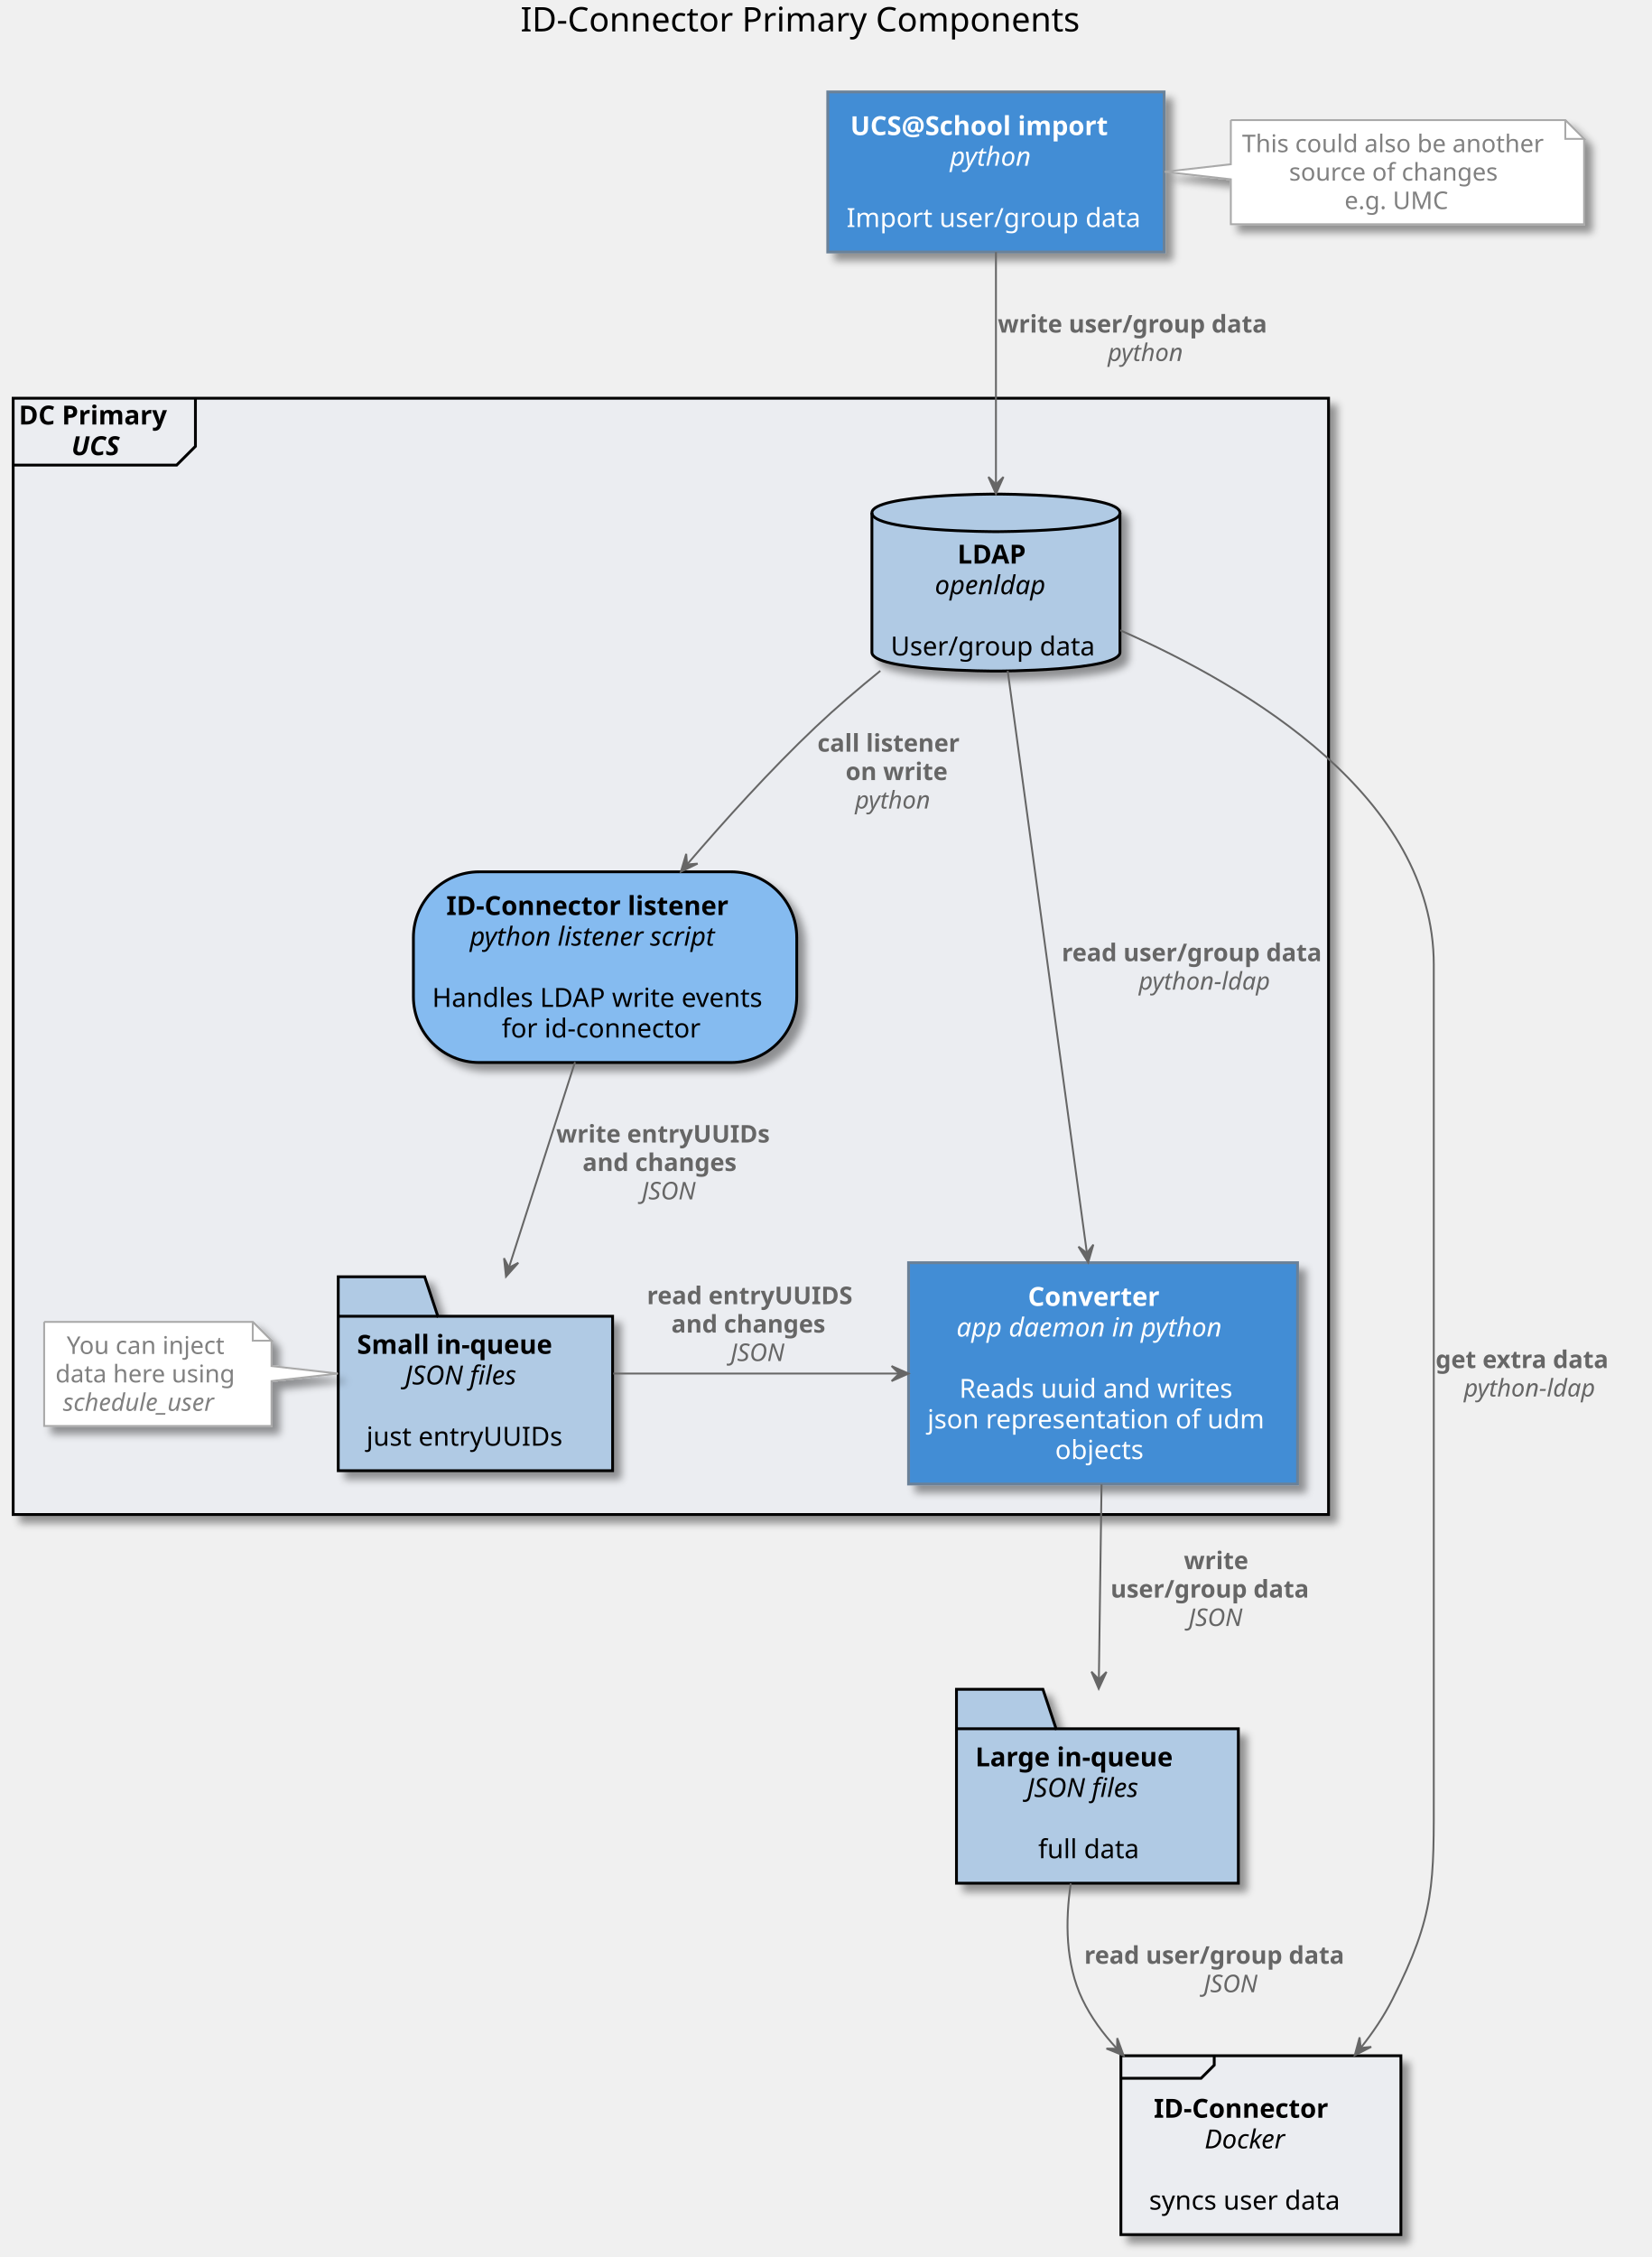
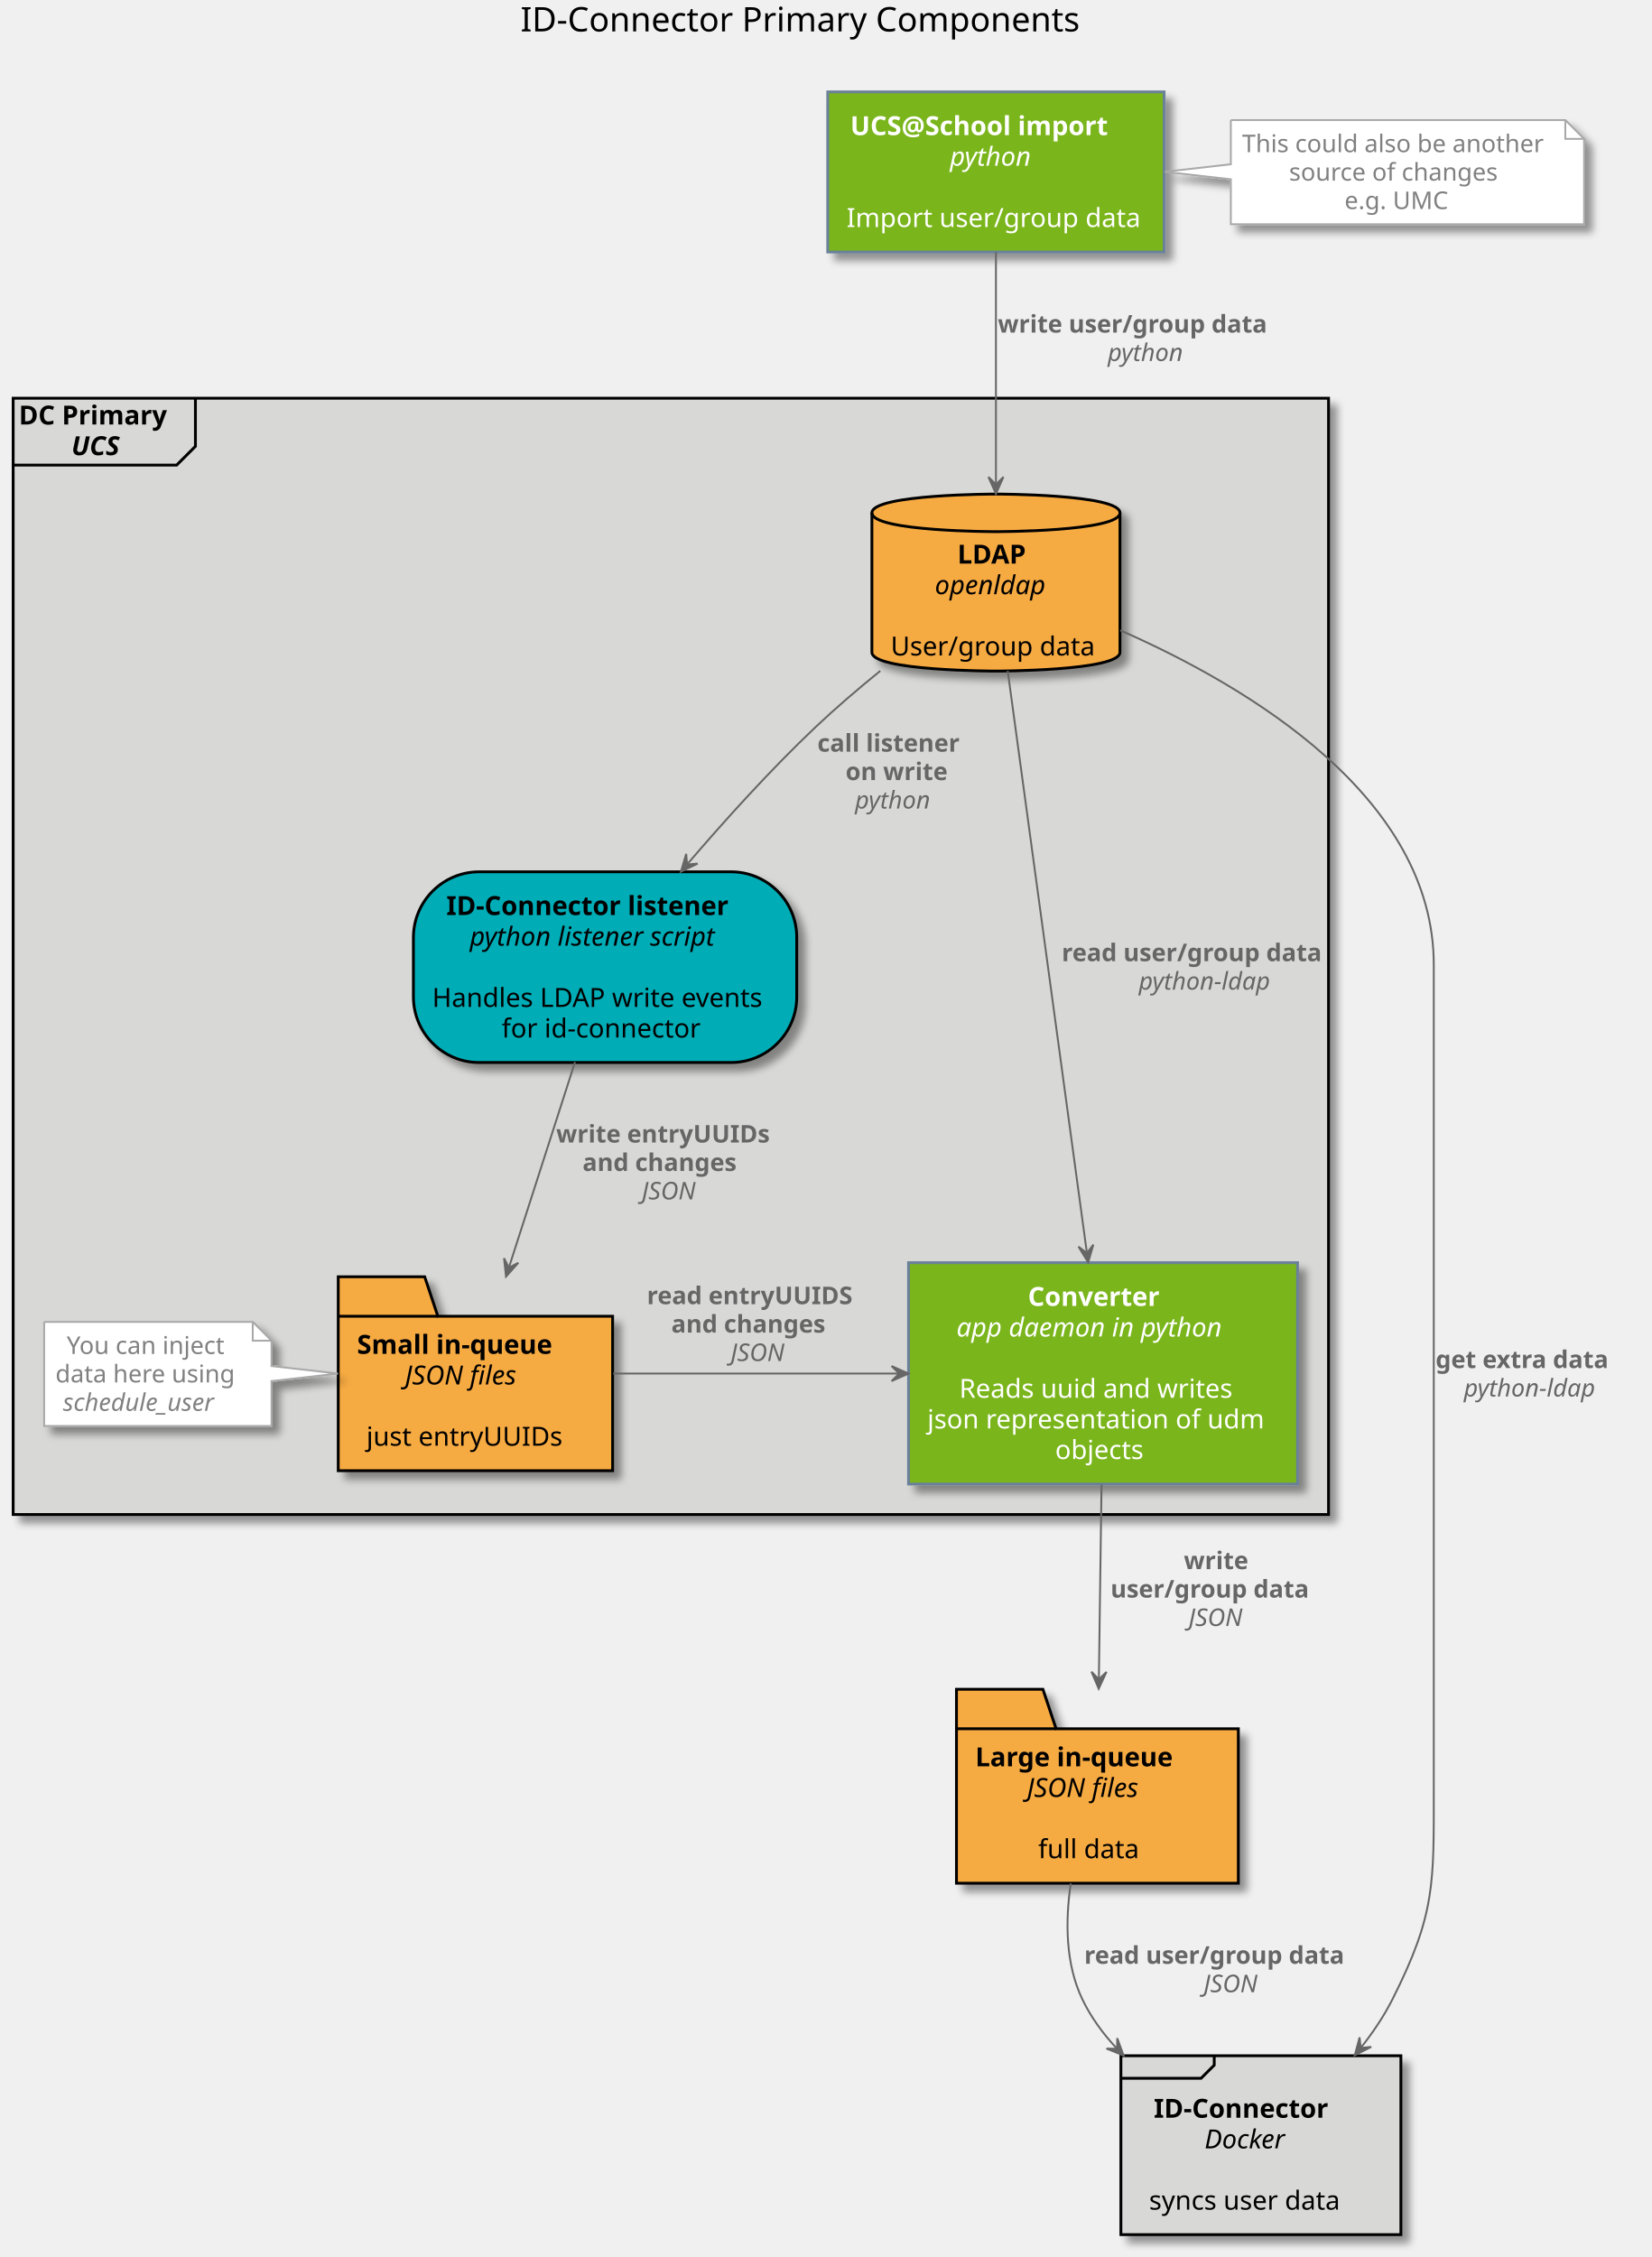
<svg xmlns="http://www.w3.org/2000/svg" contentScriptType="application/ecmascript" contentStyleType="text/css" height="1201px" preserveAspectRatio="none" style="width:879px;height:1201px;background:#FFFFFF;" version="1.1" viewBox="0 0 879 1201" width="879px" zoomAndPan="magnify">
  <defs>
-     <filter height="300%" id="f1b983owg00dh" width="300%" x="-1" y="-1">
+     <filter height="300%" id="f1eprbm5pj67ig" width="300%" x="-1" y="-1">
      <feGaussianBlur result="blurOut" stdDeviation="2.0" />
      <feColorMatrix in="blurOut" result="blurOut2" type="matrix" values="0 0 0 0 0 0 0 0 0 0 0 0 0 0 0 0 0 0 .4 0" />
      <feOffset dx="4.0" dy="4.0" in="blurOut2" result="blurOut3" />
      <feBlend in="SourceGraphic" in2="blurOut3" mode="normal" />
    </filter>
  </defs>
  <g>
    <text fill="#000000" font-family="sans-serif" font-size="18" lengthAdjust="spacing" textLength="312" x="277" y="16.708">ID-Connector Primary Components</text>
    <text fill="#000000" font-family="sans-serif" font-size="18" lengthAdjust="spacing" textLength="0" x="436" y="37.661" />
-     <rect fill="#EBEDF1" filter="url(#f1b983owg00dh)" height="594" style="stroke:#000000;stroke-width:1.5;" width="700" x="7" y="211.906" />
+     <rect fill="#D8D8D6" filter="url(#f1eprbm5pj67ig)" height="594" style="stroke:#000000;stroke-width:1.5;" width="700" x="7" y="211.906" />
    <path d="M104,211.906 L104,237.5 L94,247.5 L7,247.5 " fill="none" style="stroke:#000000;stroke-width:1.5;" />
    <text fill="#000000" font-family="sans-serif" font-size="14" font-weight="bold" lengthAdjust="spacing" textLength="87" x="10" y="225.901">DC Primary</text>
    <text fill="#000000" font-family="sans-serif" font-size="14" font-style="italic" font-weight="bold" lengthAdjust="spacing" textLength="31" x="38" y="242.198">UCS</text>
-     <path d="M464,272.906 C464,262.906 530,262.906 530,262.906 C530,262.906 596,262.906 596,272.906 L596,347.094 C596,357.094 530,357.094 530,357.094 C530,357.094 464,357.094 464,347.094 L464,272.906 " fill="#B0CAE4" filter="url(#f1b983owg00dh)" style="stroke:#000000;stroke-width:1.5;" />
+     <path d="M464,272.906 C464,262.906 530,262.906 530,262.906 C530,262.906 596,262.906 596,272.906 L596,347.094 C596,357.094 530,357.094 530,357.094 C530,357.094 464,357.094 464,347.094 L464,272.906 " fill="#F6AA42" filter="url(#f1eprbm5pj67ig)" style="stroke:#000000;stroke-width:1.5;" />
    <path d="M464,272.906 C464,282.906 530,282.906 530,282.906 C530,282.906 596,282.906 596,272.906 " fill="none" style="stroke:#000000;stroke-width:1.5;" />
    <text fill="#000000" font-family="sans-serif" font-size="14" font-weight="bold" lengthAdjust="spacing" textLength="41" x="509.5" y="299.901">LDAP</text>
    <text fill="#000000" font-family="sans-serif" font-size="14" font-style="italic" lengthAdjust="spacing" textLength="65" x="497.5" y="316.198">openldap</text>
    <text fill="#000000" font-family="sans-serif" font-size="14" lengthAdjust="spacing" textLength="0" x="532" y="332.495" />
    <text fill="#000000" font-family="sans-serif" font-size="14" lengthAdjust="spacing" textLength="112" x="474" y="348.792">User/group data</text>
-     <rect fill="#85BBF0" filter="url(#f1b983owg00dh)" height="101.484" rx="35" ry="35" style="stroke:#000000;stroke-width:1.5;" width="204" x="220" y="463.906" />
+     <rect fill="#00ACB6" filter="url(#f1eprbm5pj67ig)" height="101.484" rx="35" ry="35" style="stroke:#000000;stroke-width:1.5;" width="204" x="220" y="463.906" />
    <text fill="#000000" font-family="sans-serif" font-size="14" font-weight="bold" lengthAdjust="spacing" textLength="169" x="237.5" y="486.901">ID-Connector listener</text>
    <text fill="#000000" font-family="sans-serif" font-size="14" font-style="italic" lengthAdjust="spacing" textLength="144" x="250" y="503.198">python listener script</text>
    <text fill="#000000" font-family="sans-serif" font-size="14" lengthAdjust="spacing" textLength="0" x="324" y="519.495" />
    <text fill="#000000" font-family="sans-serif" font-size="14" lengthAdjust="spacing" textLength="184" x="230" y="535.792">Handles LDAP write events</text>
    <text fill="#000000" font-family="sans-serif" font-size="14" lengthAdjust="spacing" textLength="110" x="267" y="552.089">for id-connector</text>
-     <rect fill="#438DD5" filter="url(#f1b983owg00dh)" height="117.781" style="stroke:#6A8198;stroke-width:1.5;" width="207" x="483.5" y="671.906" />
+     <rect fill="#7AB51D" filter="url(#f1eprbm5pj67ig)" height="117.781" style="stroke:#6A8198;stroke-width:1.5;" width="207" x="483.5" y="671.906" />
    <text fill="#FFFFFF" font-family="sans-serif" font-size="14" font-weight="bold" lengthAdjust="spacing" textLength="80" x="547" y="694.901">Converter</text>
    <text fill="#FFFFFF" font-family="sans-serif" font-size="14" font-style="italic" lengthAdjust="spacing" textLength="156" x="509" y="711.198">app daemon in python</text>
    <text fill="#FFFFFF" font-family="sans-serif" font-size="14" lengthAdjust="spacing" textLength="0" x="589" y="727.495" />
    <text fill="#FFFFFF" font-family="sans-serif" font-size="14" lengthAdjust="spacing" textLength="153" x="510.5" y="743.792">Reads uuid and writes</text>
    <text fill="#FFFFFF" font-family="sans-serif" font-size="14" lengthAdjust="spacing" textLength="187" x="493.5" y="760.089">json representation of udm</text>
    <text fill="#FFFFFF" font-family="sans-serif" font-size="14" lengthAdjust="spacing" textLength="51" x="561.5" y="776.386">objects</text>
-     <polygon fill="#B0CAE4" filter="url(#f1b983owg00dh)" points="180,679.406,226,679.406,233,700.406,326,700.406,326,782.594,180,782.594,180,679.406" style="stroke:#000000;stroke-width:1.5;" />
+     <polygon fill="#F6AA42" filter="url(#f1eprbm5pj67ig)" points="180,679.406,226,679.406,233,700.406,326,700.406,326,782.594,180,782.594,180,679.406" style="stroke:#000000;stroke-width:1.5;" />
    <line style="stroke:#000000;stroke-width:1.5;" x1="180" x2="233" y1="700.406" y2="700.406" />
    <text fill="#000000" font-family="sans-serif" font-size="14" font-weight="bold" lengthAdjust="spacing" textLength="116" x="190" y="720.401">Small in-queue</text>
    <text fill="#000000" font-family="sans-serif" font-size="14" font-style="italic" lengthAdjust="spacing" textLength="65" x="215.5" y="736.698">JSON files</text>
    <text fill="#000000" font-family="sans-serif" font-size="14" lengthAdjust="spacing" textLength="0" x="250" y="752.995" />
    <text fill="#000000" font-family="sans-serif" font-size="14" lengthAdjust="spacing" textLength="106" x="195" y="769.292">just entryUUIDs</text>
-     <path d="M23.5,703.406 L23.5,758.805 A0,0 0 0 0 23.5,758.805 L144.5,758.805 A0,0 0 0 0 144.5,758.805 L144.5,734.906 L179.84,730.906 L144.5,726.906 L144.5,713.406 L134.5,703.406 L23.5,703.406 A0,0 0 0 0 23.5,703.406 " fill="#FFFFFF" filter="url(#f1b983owg00dh)" style="stroke:#A9A9A9;stroke-width:1.0;" />
+     <path d="M23.5,703.406 L23.5,758.805 A0,0 0 0 0 23.5,758.805 L144.5,758.805 A0,0 0 0 0 144.5,758.805 L144.5,734.906 L179.84,730.906 L144.5,726.906 L144.5,713.406 L134.5,703.406 L23.5,703.406 A0,0 0 0 0 23.5,703.406 " fill="#FFFFFF" filter="url(#f1eprbm5pj67ig)" style="stroke:#A9A9A9;stroke-width:1.0;" />
    <path d="M134.5,703.406 L134.5,713.406 L144.5,713.406 L134.5,703.406 " fill="#FFFFFF" style="stroke:#A9A9A9;stroke-width:1.0;" />
    <text fill="#808080" font-family="sans-serif" font-size="13" lengthAdjust="spacing" textLength="88" x="35.5" y="720.473">You can inject</text>
    <text fill="#808080" font-family="sans-serif" font-size="13" lengthAdjust="spacing" textLength="100" x="29.5" y="735.606">data here using</text>
    <text fill="#808080" font-family="sans-serif" font-size="13" font-style="italic" lengthAdjust="spacing" textLength="92" x="33.5" y="750.739">schedule_user</text>
-     <rect fill="#438DD5" filter="url(#f1b983owg00dh)" height="85.188" style="stroke:#6A8198;stroke-width:1.5;" width="179" x="440.5" y="48.906" />
+     <rect fill="#7AB51D" filter="url(#f1eprbm5pj67ig)" height="85.188" style="stroke:#6A8198;stroke-width:1.5;" width="179" x="440.5" y="48.906" />
    <text fill="#FFFFFF" font-family="sans-serif" font-size="14" font-weight="bold" lengthAdjust="spacing" textLength="155" x="452.5" y="71.901">UCS@School import</text>
    <text fill="#FFFFFF" font-family="sans-serif" font-size="14" font-style="italic" lengthAdjust="spacing" textLength="49" x="505.5" y="88.198">python</text>
    <text fill="#FFFFFF" font-family="sans-serif" font-size="14" lengthAdjust="spacing" textLength="0" x="532" y="104.495" />
    <text fill="#FFFFFF" font-family="sans-serif" font-size="14" lengthAdjust="spacing" textLength="159" x="450.5" y="120.792">Import user/group data</text>
-     <path d="M655,63.906 L655,87.406 L619.82,91.406 L655,95.406 L655,119.305 A0,0 0 0 0 655,119.305 L843,119.305 A0,0 0 0 0 843,119.305 L843,73.906 L833,63.906 L655,63.906 A0,0 0 0 0 655,63.906 " fill="#FFFFFF" filter="url(#f1b983owg00dh)" style="stroke:#A9A9A9;stroke-width:1.0;" />
+     <path d="M655,63.906 L655,87.406 L619.82,91.406 L655,95.406 L655,119.305 A0,0 0 0 0 655,119.305 L843,119.305 A0,0 0 0 0 843,119.305 L843,73.906 L833,63.906 L655,63.906 A0,0 0 0 0 655,63.906 " fill="#FFFFFF" filter="url(#f1eprbm5pj67ig)" style="stroke:#A9A9A9;stroke-width:1.0;" />
    <path d="M833,63.906 L833,73.906 L843,73.906 L833,63.906 " fill="#FFFFFF" style="stroke:#A9A9A9;stroke-width:1.0;" />
    <text fill="#808080" font-family="sans-serif" font-size="13" lengthAdjust="spacing" textLength="167" x="661" y="80.973">This could also be another</text>
    <text fill="#808080" font-family="sans-serif" font-size="13" lengthAdjust="spacing" textLength="117" x="686" y="96.106">source of changes</text>
    <text fill="#808080" font-family="sans-serif" font-size="13" lengthAdjust="spacing" textLength="58" x="715.5" y="111.239">e.g. UMC</text>
-     <polygon fill="#B0CAE4" filter="url(#f1b983owg00dh)" points="509,898.906,555,898.906,562,919.906,659,919.906,659,1002.094,509,1002.094,509,898.906" style="stroke:#000000;stroke-width:1.5;" />
+     <polygon fill="#F6AA42" filter="url(#f1eprbm5pj67ig)" points="509,898.906,555,898.906,562,919.906,659,919.906,659,1002.094,509,1002.094,509,898.906" style="stroke:#000000;stroke-width:1.5;" />
    <line style="stroke:#000000;stroke-width:1.5;" x1="509" x2="562" y1="919.906" y2="919.906" />
    <text fill="#000000" font-family="sans-serif" font-size="14" font-weight="bold" lengthAdjust="spacing" textLength="120" x="519" y="939.901">Large in-queue</text>
    <text fill="#000000" font-family="sans-serif" font-size="14" font-style="italic" lengthAdjust="spacing" textLength="65" x="546.5" y="956.198">JSON files</text>
    <text fill="#000000" font-family="sans-serif" font-size="14" lengthAdjust="spacing" textLength="0" x="581" y="972.495" />
    <text fill="#000000" font-family="sans-serif" font-size="14" lengthAdjust="spacing" textLength="53" x="552.5" y="988.792">full data</text>
-     <rect fill="#EBEDF1" filter="url(#f1b983owg00dh)" height="95.188" style="stroke:#000000;stroke-width:1.5;" width="149" x="596.5" y="1093.906" />
+     <rect fill="#D8D8D6" filter="url(#f1eprbm5pj67ig)" height="95.188" style="stroke:#000000;stroke-width:1.5;" width="149" x="596.5" y="1093.906" />
    <path d="M646.167,1093.906 L646.167,1098.906 L639.167,1105.906 L596.5,1105.906 " fill="none" style="stroke:#000000;stroke-width:1.5;" />
    <text fill="#000000" font-family="sans-serif" font-size="14" font-weight="bold" lengthAdjust="spacing" textLength="104" x="614" y="1126.901">ID-Connector</text>
    <text fill="#000000" font-family="sans-serif" font-size="14" font-style="italic" lengthAdjust="spacing" textLength="50" x="641" y="1143.198">Docker</text>
    <text fill="#000000" font-family="sans-serif" font-size="14" lengthAdjust="spacing" textLength="0" x="668" y="1159.495" />
    <text fill="#000000" font-family="sans-serif" font-size="14" lengthAdjust="spacing" textLength="109" x="611.5" y="1175.792">syncs user data</text>
    <path d="M530,134.146 C530,169.286 530,219.676 530,257.336 " fill="none" id="importer-to-ldap" style="stroke:#666666;stroke-width:1.0;" />
    <polygon fill="#666666" points="530,262.796,534,253.796,530,257.796,526,253.796,530,262.796" style="stroke:#666666;stroke-width:1.0;" />
    <text fill="#666666" font-family="sans-serif" font-size="13" font-weight="bold" lengthAdjust="spacing" textLength="162" x="531" y="176.973">write user/group data</text>
    <text fill="#666666" font-family="sans-serif" font-size="13" font-style="italic" lengthAdjust="spacing" textLength="45" x="589.5" y="192.106">python</text>
    <path d="M468.47,356.976 C456.71,366.506 444.73,376.746 434,386.906 C410.14,409.496 385.71,436.536 365.79,459.806 " fill="none" id="ldap-to-listener" style="stroke:#666666;stroke-width:1.0;" />
    <polygon fill="#666666" points="362.37,463.806,371.255,459.557,365.616,460.003,365.17,454.364,362.37,463.806" style="stroke:#666666;stroke-width:1.0;" />
    <text fill="#666666" font-family="sans-serif" font-size="13" font-weight="bold" lengthAdjust="spacing" textLength="85" x="435" y="399.973">call listener</text>
    <text fill="#666666" font-family="sans-serif" font-size="13" font-weight="bold" lengthAdjust="spacing" textLength="60" x="450" y="415.106">on write</text>
    <text fill="#666666" font-family="sans-serif" font-size="13" font-style="italic" lengthAdjust="spacing" textLength="45" x="455" y="430.239">python</text>
    <path d="M306,565.156 C295.49,597.826 281.72,640.616 270.86,674.396 " fill="none" id="listener-to-small_queue" style="stroke:#666666;stroke-width:1.0;" />
    <polygon fill="#666666" points="269.28,679.306,275.841,671.961,270.81,674.546,268.225,669.514,269.28,679.306" style="stroke:#666666;stroke-width:1.0;" />
    <text fill="#666666" font-family="sans-serif" font-size="13" font-weight="bold" lengthAdjust="spacing" textLength="123" x="296" y="607.973">write entryUUIDs</text>
    <text fill="#666666" font-family="sans-serif" font-size="13" font-weight="bold" lengthAdjust="spacing" textLength="95" x="310" y="623.106">and changes</text>
    <text fill="#666666" font-family="sans-serif" font-size="13" font-style="italic" lengthAdjust="spacing" textLength="32" x="341.5" y="638.239">JSON</text>
    <path d="M326.3,730.906 C370.85,730.906 428.57,730.906 478.36,730.906 " fill="none" id="small_queue-to-converter" style="stroke:#666666;stroke-width:1.0;" />
    <polygon fill="#666666" points="483.47,730.906,474.47,726.906,478.47,730.906,474.47,734.906,483.47,730.906" style="stroke:#666666;stroke-width:1.0;" />
    <text fill="#666666" font-family="sans-serif" font-size="13" font-weight="bold" lengthAdjust="spacing" textLength="121" x="344.25" y="693.973">read entryUUIDS</text>
    <text fill="#666666" font-family="sans-serif" font-size="13" font-weight="bold" lengthAdjust="spacing" textLength="95" x="357.25" y="709.106">and changes</text>
    <text fill="#666666" font-family="sans-serif" font-size="13" font-style="italic" lengthAdjust="spacing" textLength="32" x="388.75" y="724.239">JSON</text>
    <path d="M586.2,789.906 C585.76,822.036 585.21,861.796 584.77,893.576 " fill="none" id="converter-to-large_queue" style="stroke:#666666;stroke-width:1.0;" />
    <polygon fill="#666666" points="584.7,898.606,588.828,889.664,584.771,893.607,580.829,889.55,584.7,898.606" style="stroke:#666666;stroke-width:1.0;" />
    <text fill="#666666" font-family="sans-serif" font-size="13" font-weight="bold" lengthAdjust="spacing" textLength="37" x="630" y="834.973">write</text>
    <text fill="#666666" font-family="sans-serif" font-size="13" font-weight="bold" lengthAdjust="spacing" textLength="120" x="591" y="850.106">user/group data</text>
    <text fill="#666666" font-family="sans-serif" font-size="13" font-style="italic" lengthAdjust="spacing" textLength="32" x="632.5" y="865.239">JSON</text>
    <path d="M569.83,1002.166 C566.87,1022.256 566.95,1045.006 576,1063.906 C580.56,1073.426 586.94,1082.136 594.27,1089.996 " fill="none" id="large_queue-to-id_connector" style="stroke:#666666;stroke-width:1.0;" />
    <polygon fill="#666666" points="597.94,1093.786,594.553,1084.538,594.462,1090.194,588.806,1090.103,597.94,1093.786" style="stroke:#666666;stroke-width:1.0;" />
    <text fill="#666666" font-family="sans-serif" font-size="13" font-weight="bold" lengthAdjust="spacing" textLength="159" x="577" y="1044.973">read user/group data</text>
    <text fill="#666666" font-family="sans-serif" font-size="13" font-style="italic" lengthAdjust="spacing" textLength="32" x="640.5" y="1060.106">JSON</text>
    <path d="M536.26,356.946 C546.5,432.186 566.83,581.636 578.41,666.736 " fill="none" id="ldap-to-converter" style="stroke:#666666;stroke-width:1.0;" />
    <polygon fill="#666666" points="579.09,671.746,581.846,662.291,578.419,666.792,573.918,663.365,579.09,671.746" style="stroke:#666666;stroke-width:1.0;" />
    <text fill="#666666" font-family="sans-serif" font-size="13" font-weight="bold" lengthAdjust="spacing" textLength="159" x="565" y="511.473">read user/group data</text>
    <text fill="#666666" font-family="sans-serif" font-size="13" font-style="italic" lengthAdjust="spacing" textLength="77" x="606" y="526.606">python-ldap</text>
    <path d="M724.15,1089.706 C730.59,1081.586 736.47,1072.886 741,1063.906 C763.94,1018.416 763,1002.356 763,951.406 C763,513.406 763,513.406 763,513.406 C763,424.436 665.03,365.706 596.15,335.406 " fill="none" id="id_connector-backto-ldap" style="stroke:#666666;stroke-width:1.0;" />
    <polygon fill="#666666" points="720.95,1093.646,729.73,1089.184,724.103,1089.766,723.521,1084.139,720.95,1093.646" style="stroke:#666666;stroke-width:1.0;" />
    <text fill="#666666" font-family="sans-serif" font-size="13" font-weight="bold" lengthAdjust="spacing" textLength="107" x="764" y="727.973">get extra data</text>
    <text fill="#666666" font-family="sans-serif" font-size="13" font-style="italic" lengthAdjust="spacing" textLength="77" x="779" y="743.106">python-ldap</text>
  </g>
</svg>
